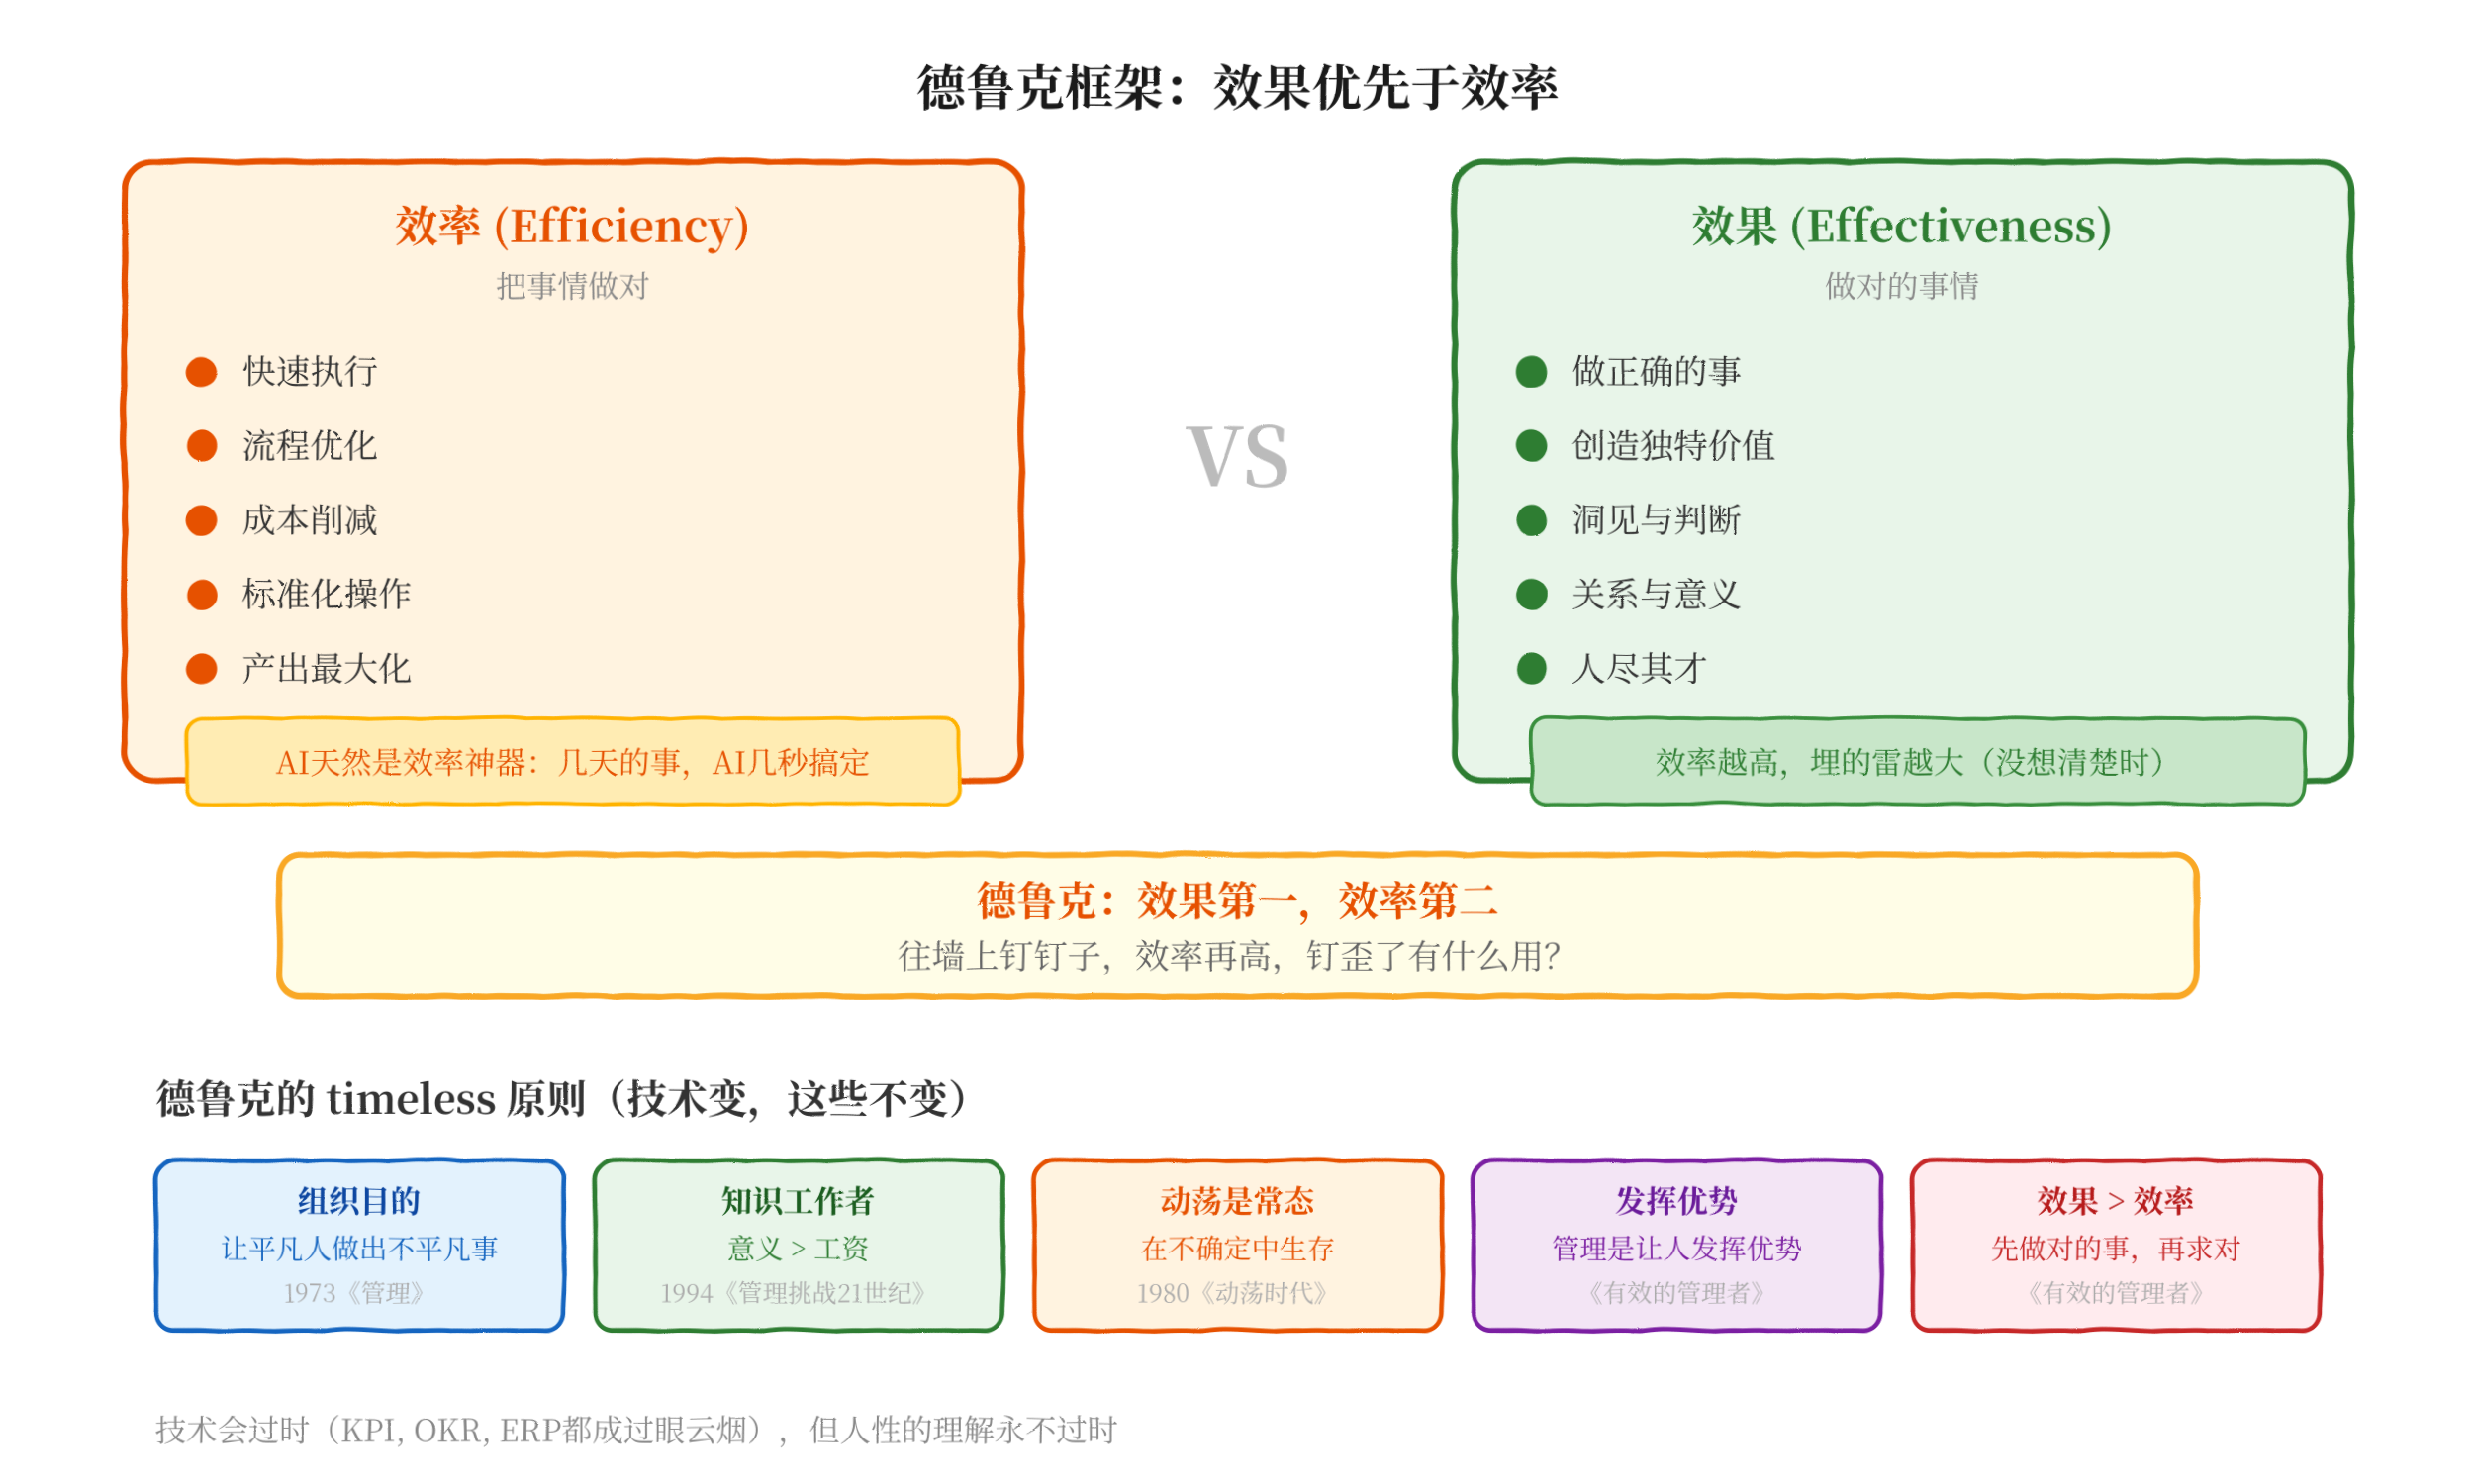
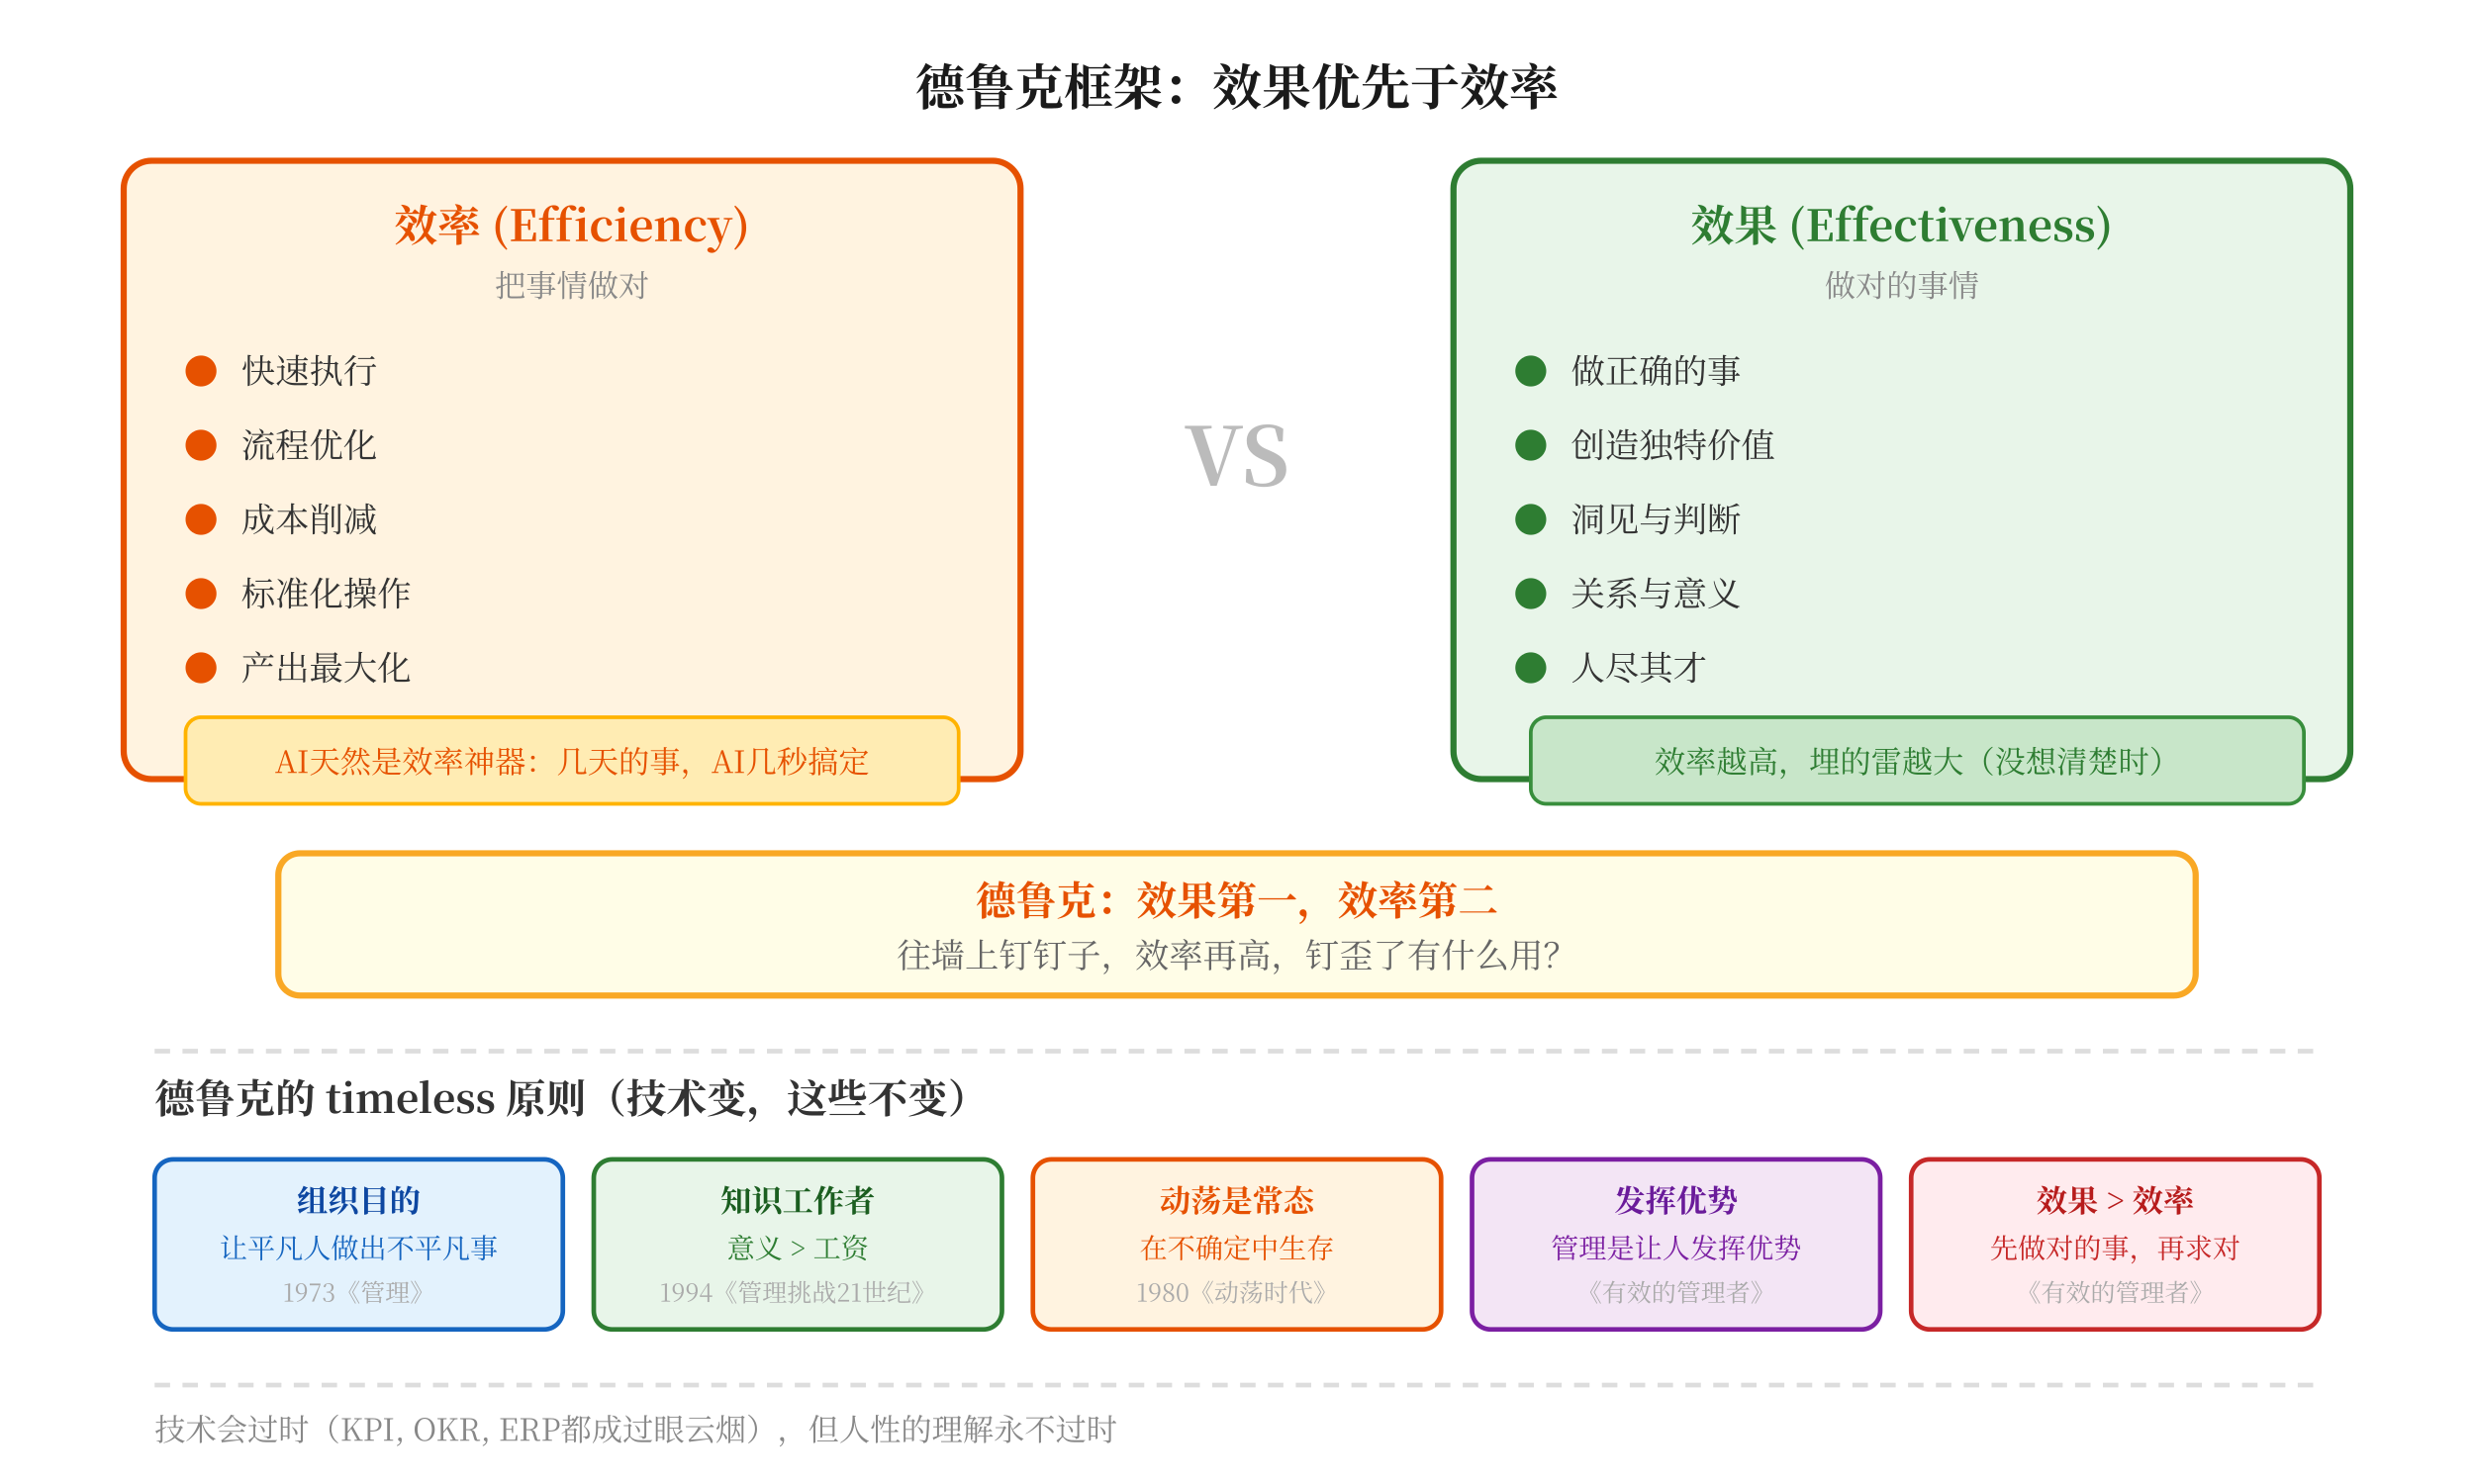
- <svg xmlns="http://www.w3.org/2000/svg" viewBox="0 0 800 480" style="font-family: 'Noto Serif CJK SC', serif;">
-   <defs>
-     <filter id="rough" x="-3%" y="-3%" width="106%" height="106%">
-       <feTurbulence type="turbulence" baseFrequency="0.04" numOctaves="2" result="noise" />
-       <feDisplacementMap in="SourceGraphic" in2="noise" scale="1.2" xChannelSelector="R" yChannelSelector="G" />
-     </filter>
-     <filter id="txt" x="-2%" y="-2%" width="104%" height="104%">
-       <feTurbulence type="turbulence" baseFrequency="0.05" numOctaves="1" result="noise" />
-       <feDisplacementMap in="SourceGraphic" in2="noise" scale="0.6" xChannelSelector="R" yChannelSelector="G" />
-     </filter>
-   </defs>
+ <svg xmlns="http://www.w3.org/2000/svg" viewBox="0 0 800 480" style="font-family: 'Noto Serif CJK SC', serif; background: #fefefe;">
  <rect width="800" height="480" fill="white" />
-   <text x="400" y="34" text-anchor="middle" font-size="16" font-weight="bold" fill="#1a1a1a" filter="url(#txt)">德鲁克框架：效果优先于效率</text>
-   <rect x="40" y="52" width="290" height="200" rx="9" fill="#FFF3E0" stroke="#E65100" stroke-width="2" filter="url(#rough)" />
-   <text x="185" y="78" text-anchor="middle" font-size="14" font-weight="bold" fill="#E65100" filter="url(#txt)">效率 (Efficiency)</text>
-   <text x="185" y="96" text-anchor="middle" font-size="10" fill="#888" filter="url(#txt)">把事情做对</text>
-   <ellipse cx="65" cy="120" rx="5" ry="5" fill="#E65100" filter="url(#rough)" />
-   <text x="78" y="124" font-size="11" fill="#333" filter="url(#txt)">快速执行</text>
-   <ellipse cx="65" cy="144" rx="5" ry="5" fill="#E65100" filter="url(#rough)" />
-   <text x="78" y="148" font-size="11" fill="#333" filter="url(#txt)">流程优化</text>
-   <ellipse cx="65" cy="168" rx="5" ry="5" fill="#E65100" filter="url(#rough)" />
-   <text x="78" y="172" font-size="11" fill="#333" filter="url(#txt)">成本削减</text>
-   <ellipse cx="65" cy="192" rx="5" ry="5" fill="#E65100" filter="url(#rough)" />
-   <text x="78" y="196" font-size="11" fill="#333" filter="url(#txt)">标准化操作</text>
-   <ellipse cx="65" cy="216" rx="5" ry="5" fill="#E65100" filter="url(#rough)" />
-   <text x="78" y="220" font-size="11" fill="#333" filter="url(#txt)">产出最大化</text>
-   <rect x="60" y="232" width="250" height="28" rx="5" fill="#FFECB3" stroke="#FFB300" stroke-width="1.2" filter="url(#rough)" />
-   <text x="185" y="250" text-anchor="middle" font-size="10" fill="#E65100" filter="url(#txt)">AI天然是效率神器：几天的事，AI几秒搞定</text>
-   <text x="400" y="157" text-anchor="middle" font-size="26" font-weight="bold" fill="#bbb" filter="url(#txt)">VS</text>
-   <rect x="470" y="52" width="290" height="200" rx="9" fill="#E8F5E9" stroke="#2E7D32" stroke-width="2" filter="url(#rough)" />
-   <text x="615" y="78" text-anchor="middle" font-size="14" font-weight="bold" fill="#2E7D32" filter="url(#txt)">效果 (Effectiveness)</text>
-   <text x="615" y="96" text-anchor="middle" font-size="10" fill="#888" filter="url(#txt)">做对的事情</text>
-   <ellipse cx="495" cy="120" rx="5" ry="5" fill="#2E7D32" filter="url(#rough)" />
-   <text x="508" y="124" font-size="11" fill="#333" filter="url(#txt)">做正确的事</text>
-   <ellipse cx="495" cy="144" rx="5" ry="5" fill="#2E7D32" filter="url(#rough)" />
-   <text x="508" y="148" font-size="11" fill="#333" filter="url(#txt)">创造独特价值</text>
-   <ellipse cx="495" cy="168" rx="5" ry="5" fill="#2E7D32" filter="url(#rough)" />
-   <text x="508" y="172" font-size="11" fill="#333" filter="url(#txt)">洞见与判断</text>
-   <ellipse cx="495" cy="192" rx="5" ry="5" fill="#2E7D32" filter="url(#rough)" />
-   <text x="508" y="196" font-size="11" fill="#333" filter="url(#txt)">关系与意义</text>
-   <ellipse cx="495" cy="216" rx="5" ry="5" fill="#2E7D32" filter="url(#rough)" />
-   <text x="508" y="220" font-size="11" fill="#333" filter="url(#txt)">人尽其才</text>
-   <rect x="495" y="232" width="250" height="28" rx="5" fill="#C8E6C9" stroke="#388E3C" stroke-width="1.2" filter="url(#rough)" />
-   <text x="620" y="250" text-anchor="middle" font-size="10" fill="#2E7D32" filter="url(#txt)">效率越高，埋的雷越大（没想清楚时）</text>
-   <rect x="90" y="276" width="620" height="46" rx="7" fill="#FFFDE7" stroke="#F9A825" stroke-width="2" filter="url(#rough)" />
-   <text x="400" y="296" text-anchor="middle" font-size="13" font-weight="bold" fill="#E65100" filter="url(#txt)">德鲁克：效果第一，效率第二</text>
-   <text x="400" y="313" text-anchor="middle" font-size="11" fill="#666" filter="url(#txt)">往墙上钉钉子，效率再高，钉歪了有什么用？</text>
-   <line x1="50" y1="340" x2="750" y2="340" stroke="#ddd" stroke-width="1.5" stroke-dasharray="5,4" filter="url(#rough)" />
-   <text x="50" y="360" font-size="13" font-weight="bold" fill="#333" filter="url(#txt)">德鲁克的 timeless 原则（技术变，这些不变）</text>
+   <text x="400" y="34" text-anchor="middle" font-size="16" font-weight="bold" fill="#1a1a1a">德鲁克框架：效果优先于效率</text>
+   <rect x="40" y="52" width="290" height="200" rx="9" fill="#FFF3E0" stroke="#E65100" stroke-width="2" />
+   <text x="185" y="78" text-anchor="middle" font-size="14" font-weight="bold" fill="#E65100">效率 (Efficiency)</text>
+   <text x="185" y="96" text-anchor="middle" font-size="10" fill="#888">把事情做对</text>
+   <ellipse cx="65" cy="120" rx="5" ry="5" fill="#E65100" />
+   <text x="78" y="124" font-size="11" fill="#333">快速执行</text>
+   <ellipse cx="65" cy="144" rx="5" ry="5" fill="#E65100" />
+   <text x="78" y="148" font-size="11" fill="#333">流程优化</text>
+   <ellipse cx="65" cy="168" rx="5" ry="5" fill="#E65100" />
+   <text x="78" y="172" font-size="11" fill="#333">成本削减</text>
+   <ellipse cx="65" cy="192" rx="5" ry="5" fill="#E65100" />
+   <text x="78" y="196" font-size="11" fill="#333">标准化操作</text>
+   <ellipse cx="65" cy="216" rx="5" ry="5" fill="#E65100" />
+   <text x="78" y="220" font-size="11" fill="#333">产出最大化</text>
+   <rect x="60" y="232" width="250" height="28" rx="5" fill="#FFECB3" stroke="#FFB300" stroke-width="1.2" />
+   <text x="185" y="250" text-anchor="middle" font-size="10" fill="#E65100">AI天然是效率神器：几天的事，AI几秒搞定</text>
+   <text x="400" y="157" text-anchor="middle" font-size="26" font-weight="bold" fill="#bbb">VS</text>
+   <rect x="470" y="52" width="290" height="200" rx="9" fill="#E8F5E9" stroke="#2E7D32" stroke-width="2" />
+   <text x="615" y="78" text-anchor="middle" font-size="14" font-weight="bold" fill="#2E7D32">效果 (Effectiveness)</text>
+   <text x="615" y="96" text-anchor="middle" font-size="10" fill="#888">做对的事情</text>
+   <ellipse cx="495" cy="120" rx="5" ry="5" fill="#2E7D32" />
+   <text x="508" y="124" font-size="11" fill="#333">做正确的事</text>
+   <ellipse cx="495" cy="144" rx="5" ry="5" fill="#2E7D32" />
+   <text x="508" y="148" font-size="11" fill="#333">创造独特价值</text>
+   <ellipse cx="495" cy="168" rx="5" ry="5" fill="#2E7D32" />
+   <text x="508" y="172" font-size="11" fill="#333">洞见与判断</text>
+   <ellipse cx="495" cy="192" rx="5" ry="5" fill="#2E7D32" />
+   <text x="508" y="196" font-size="11" fill="#333">关系与意义</text>
+   <ellipse cx="495" cy="216" rx="5" ry="5" fill="#2E7D32" />
+   <text x="508" y="220" font-size="11" fill="#333">人尽其才</text>
+   <rect x="495" y="232" width="250" height="28" rx="5" fill="#C8E6C9" stroke="#388E3C" stroke-width="1.2" />
+   <text x="620" y="250" text-anchor="middle" font-size="10" fill="#2E7D32">效率越高，埋的雷越大（没想清楚时）</text>
+   <rect x="90" y="276" width="620" height="46" rx="7" fill="#FFFDE7" stroke="#F9A825" stroke-width="2" />
+   <text x="400" y="296" text-anchor="middle" font-size="13" font-weight="bold" fill="#E65100">德鲁克：效果第一，效率第二</text>
+   <text x="400" y="313" text-anchor="middle" font-size="11" fill="#666">往墙上钉钉子，效率再高，钉歪了有什么用？</text>
+   <line x1="50" y1="340" x2="750" y2="340" stroke="#ddd" stroke-width="1.5" stroke-dasharray="5,4" />
+   <text x="50" y="360" font-size="13" font-weight="bold" fill="#333">德鲁克的 timeless 原则（技术变，这些不变）</text>
  <g transform="translate(50, 375)">
-     <rect x="0" y="0" width="132" height="55" rx="6" fill="#E3F2FD" stroke="#1565C0" stroke-width="1.5" filter="url(#rough)" />
-     <text x="66" y="17" text-anchor="middle" font-size="10" font-weight="bold" fill="#0D47A1" filter="url(#txt)">组织目的</text>
-     <text x="66" y="32" text-anchor="middle" font-size="9" fill="#1565C0" filter="url(#txt)">让平凡人做出不平凡事</text>
-     <text x="66" y="46" text-anchor="middle" font-size="8" fill="#aaa" filter="url(#txt)">1973《管理》</text>
+     <rect x="0" y="0" width="132" height="55" rx="6" fill="#E3F2FD" stroke="#1565C0" stroke-width="1.5" />
+     <text x="66" y="17" text-anchor="middle" font-size="10" font-weight="bold" fill="#0D47A1">组织目的</text>
+     <text x="66" y="32" text-anchor="middle" font-size="9" fill="#1565C0">让平凡人做出不平凡事</text>
+     <text x="66" y="46" text-anchor="middle" font-size="8" fill="#aaa">1973《管理》</text>
  </g>
  <g transform="translate(192, 375)">
-     <rect x="0" y="0" width="132" height="55" rx="6" fill="#E8F5E9" stroke="#2E7D32" stroke-width="1.5" filter="url(#rough)" />
-     <text x="66" y="17" text-anchor="middle" font-size="10" font-weight="bold" fill="#1B5E20" filter="url(#txt)">知识工作者</text>
-     <text x="66" y="32" text-anchor="middle" font-size="9" fill="#2E7D32" filter="url(#txt)">意义 &gt; 工资</text>
-     <text x="66" y="46" text-anchor="middle" font-size="8" fill="#aaa" filter="url(#txt)">1994《管理挑战21世纪》</text>
+     <rect x="0" y="0" width="132" height="55" rx="6" fill="#E8F5E9" stroke="#2E7D32" stroke-width="1.5" />
+     <text x="66" y="17" text-anchor="middle" font-size="10" font-weight="bold" fill="#1B5E20">知识工作者</text>
+     <text x="66" y="32" text-anchor="middle" font-size="9" fill="#2E7D32">意义 &gt; 工资</text>
+     <text x="66" y="46" text-anchor="middle" font-size="8" fill="#aaa">1994《管理挑战21世纪》</text>
  </g>
  <g transform="translate(334, 375)">
-     <rect x="0" y="0" width="132" height="55" rx="6" fill="#FFF3E0" stroke="#E65100" stroke-width="1.5" filter="url(#rough)" />
-     <text x="66" y="17" text-anchor="middle" font-size="10" font-weight="bold" fill="#E65100" filter="url(#txt)">动荡是常态</text>
-     <text x="66" y="32" text-anchor="middle" font-size="9" fill="#E65100" filter="url(#txt)">在不确定中生存</text>
-     <text x="66" y="46" text-anchor="middle" font-size="8" fill="#aaa" filter="url(#txt)">1980《动荡时代》</text>
+     <rect x="0" y="0" width="132" height="55" rx="6" fill="#FFF3E0" stroke="#E65100" stroke-width="1.5" />
+     <text x="66" y="17" text-anchor="middle" font-size="10" font-weight="bold" fill="#E65100">动荡是常态</text>
+     <text x="66" y="32" text-anchor="middle" font-size="9" fill="#E65100">在不确定中生存</text>
+     <text x="66" y="46" text-anchor="middle" font-size="8" fill="#aaa">1980《动荡时代》</text>
  </g>
  <g transform="translate(476, 375)">
-     <rect x="0" y="0" width="132" height="55" rx="6" fill="#F3E5F5" stroke="#7B1FA2" stroke-width="1.5" filter="url(#rough)" />
-     <text x="66" y="17" text-anchor="middle" font-size="10" font-weight="bold" fill="#6A1B9A" filter="url(#txt)">发挥优势</text>
-     <text x="66" y="32" text-anchor="middle" font-size="9" fill="#7B1FA2" filter="url(#txt)">管理是让人发挥优势</text>
-     <text x="66" y="46" text-anchor="middle" font-size="8" fill="#aaa" filter="url(#txt)">《有效的管理者》</text>
+     <rect x="0" y="0" width="132" height="55" rx="6" fill="#F3E5F5" stroke="#7B1FA2" stroke-width="1.5" />
+     <text x="66" y="17" text-anchor="middle" font-size="10" font-weight="bold" fill="#6A1B9A">发挥优势</text>
+     <text x="66" y="32" text-anchor="middle" font-size="9" fill="#7B1FA2">管理是让人发挥优势</text>
+     <text x="66" y="46" text-anchor="middle" font-size="8" fill="#aaa">《有效的管理者》</text>
  </g>
  <g transform="translate(618, 375)">
-     <rect x="0" y="0" width="132" height="55" rx="6" fill="#FFEBEE" stroke="#C62828" stroke-width="1.5" filter="url(#rough)" />
-     <text x="66" y="17" text-anchor="middle" font-size="10" font-weight="bold" fill="#B71C1C" filter="url(#txt)">效果 &gt; 效率</text>
-     <text x="66" y="32" text-anchor="middle" font-size="9" fill="#C62828" filter="url(#txt)">先做对的事，再求对</text>
-     <text x="66" y="46" text-anchor="middle" font-size="8" fill="#aaa" filter="url(#txt)">《有效的管理者》</text>
+     <rect x="0" y="0" width="132" height="55" rx="6" fill="#FFEBEE" stroke="#C62828" stroke-width="1.5" />
+     <text x="66" y="17" text-anchor="middle" font-size="10" font-weight="bold" fill="#B71C1C">效果 &gt; 效率</text>
+     <text x="66" y="32" text-anchor="middle" font-size="9" fill="#C62828">先做对的事，再求对</text>
+     <text x="66" y="46" text-anchor="middle" font-size="8" fill="#aaa">《有效的管理者》</text>
  </g>
-   <line x1="50" y1="448" x2="750" y2="448" stroke="#ddd" stroke-width="1.5" stroke-dasharray="5,4" filter="url(#rough)" />
-   <text x="50" y="466" font-size="10" fill="#888" filter="url(#txt)">技术会过时（KPI, OKR, ERP都成过眼云烟），但人性的理解永不过时</text>
+   <line x1="50" y1="448" x2="750" y2="448" stroke="#ddd" stroke-width="1.5" stroke-dasharray="5,4" />
+   <text x="50" y="466" font-size="10" fill="#888">技术会过时（KPI, OKR, ERP都成过眼云烟），但人性的理解永不过时</text>
</svg>
